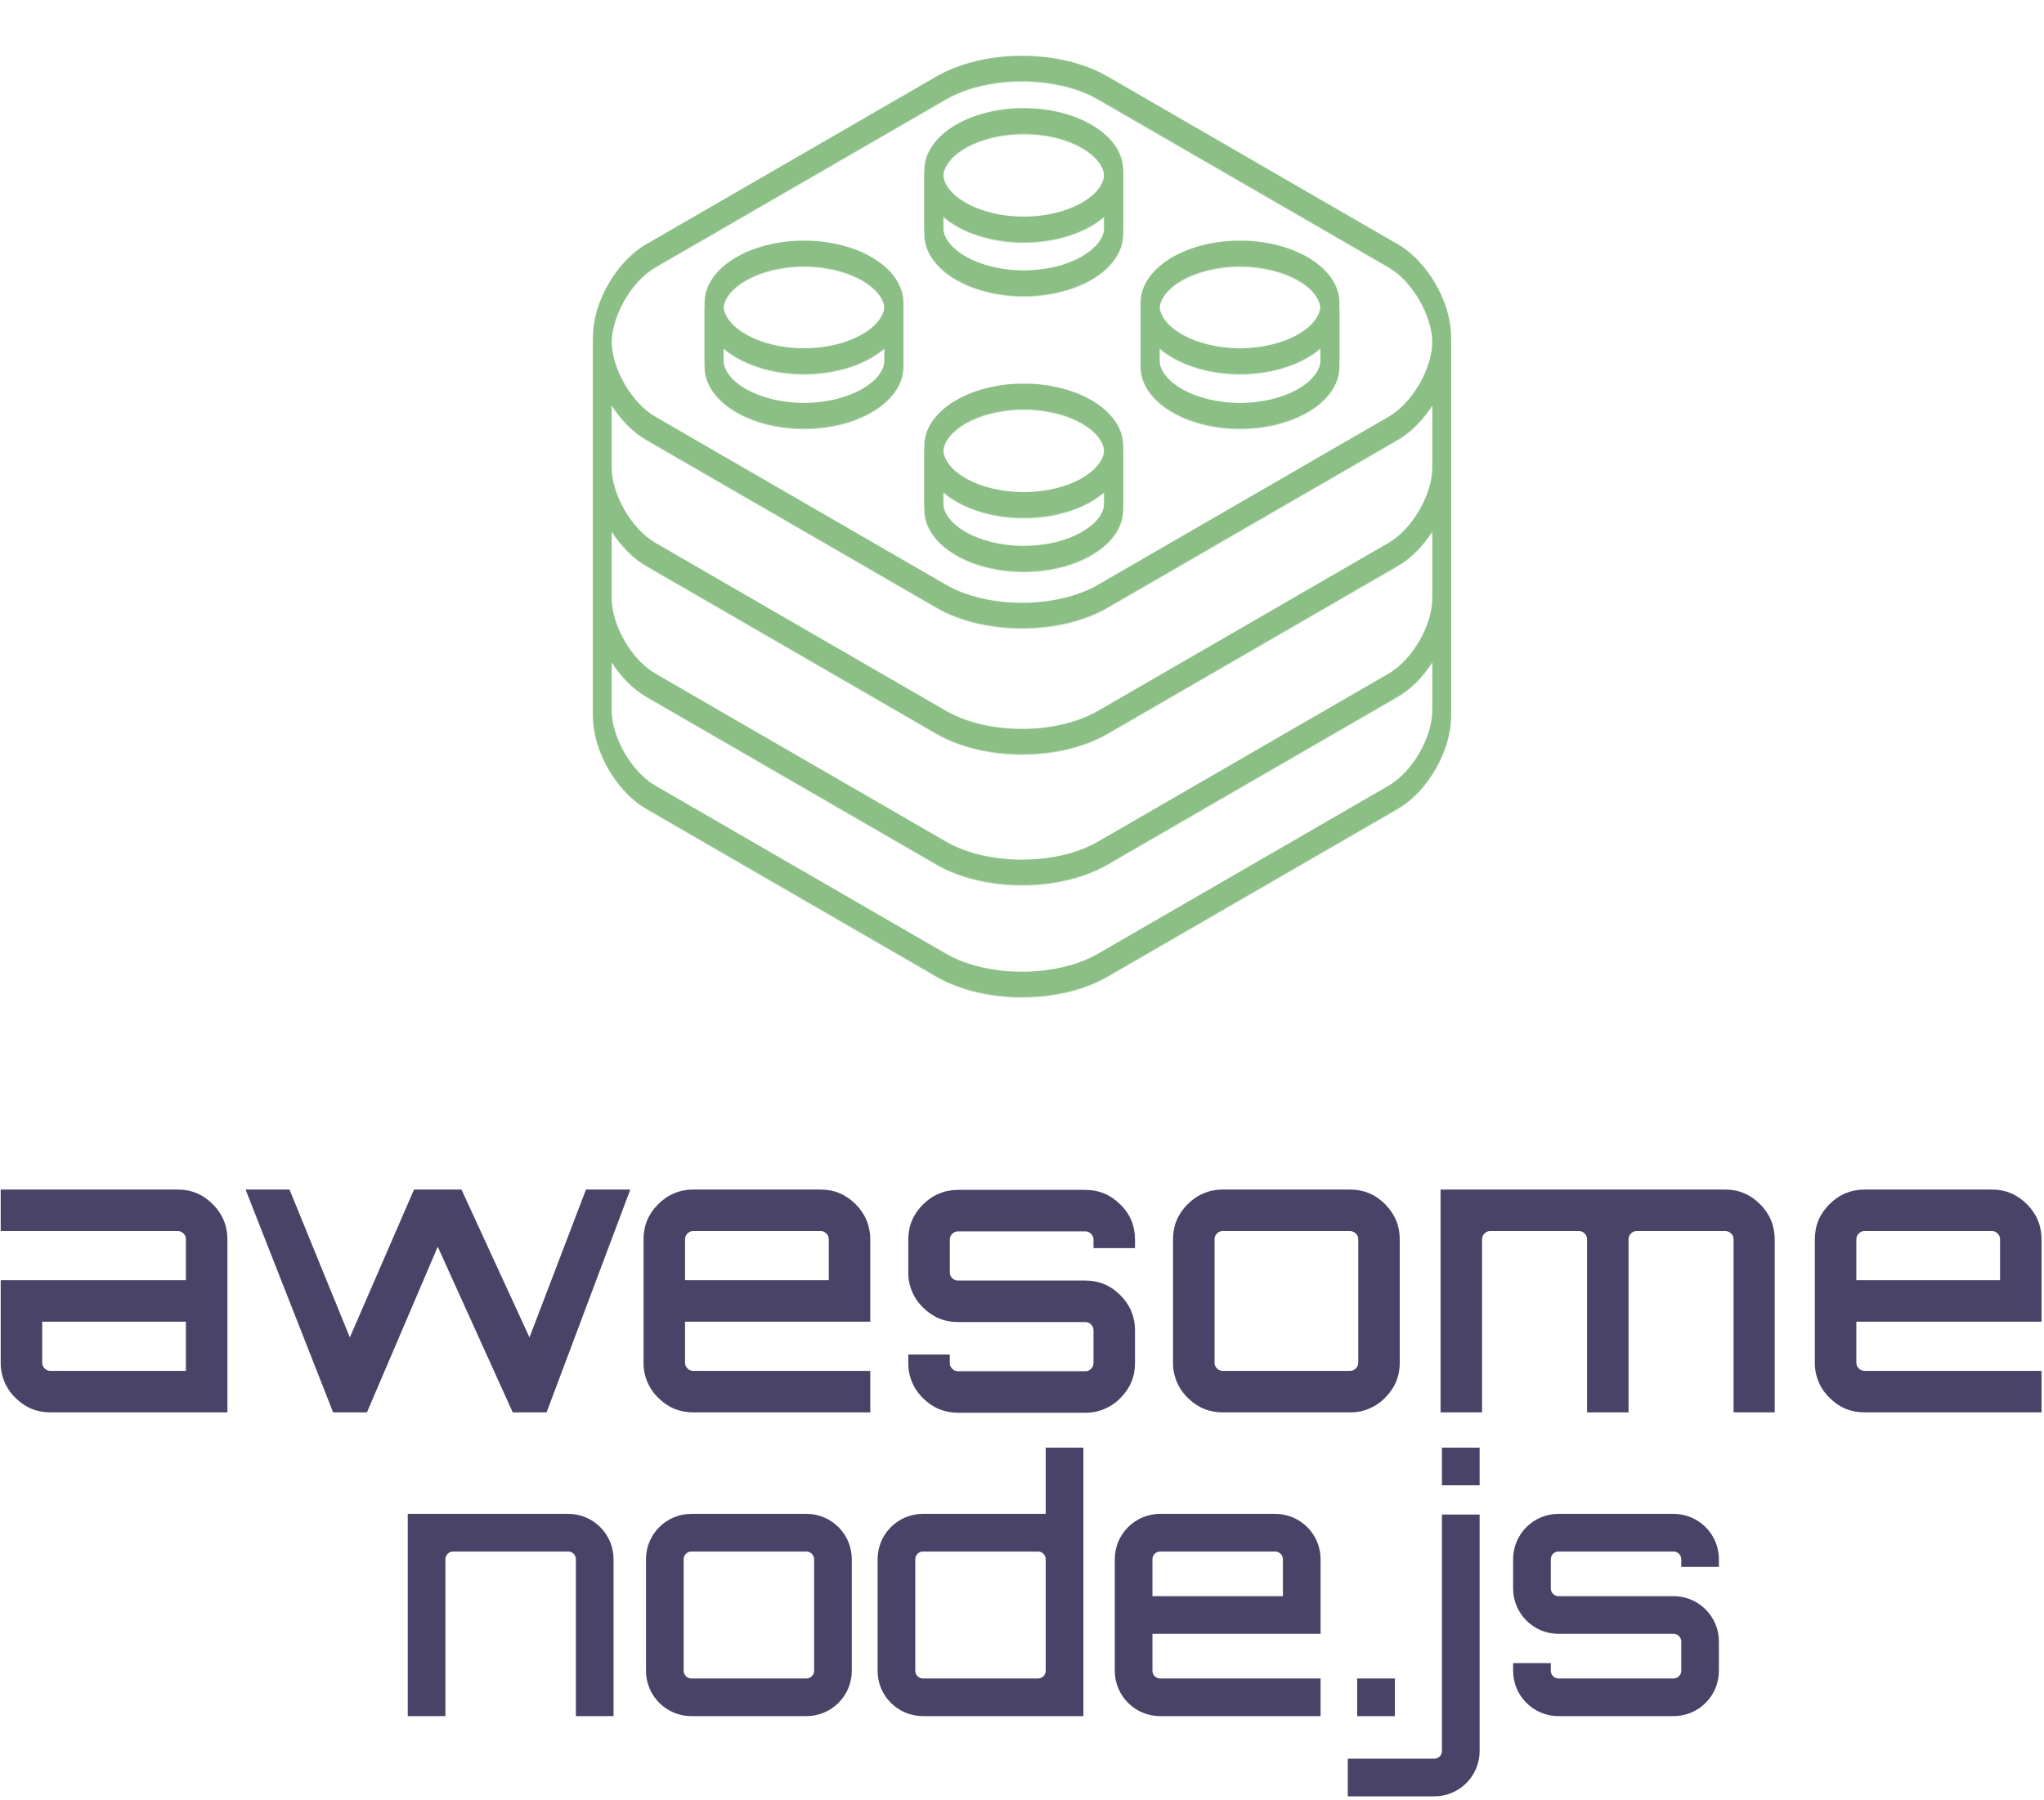
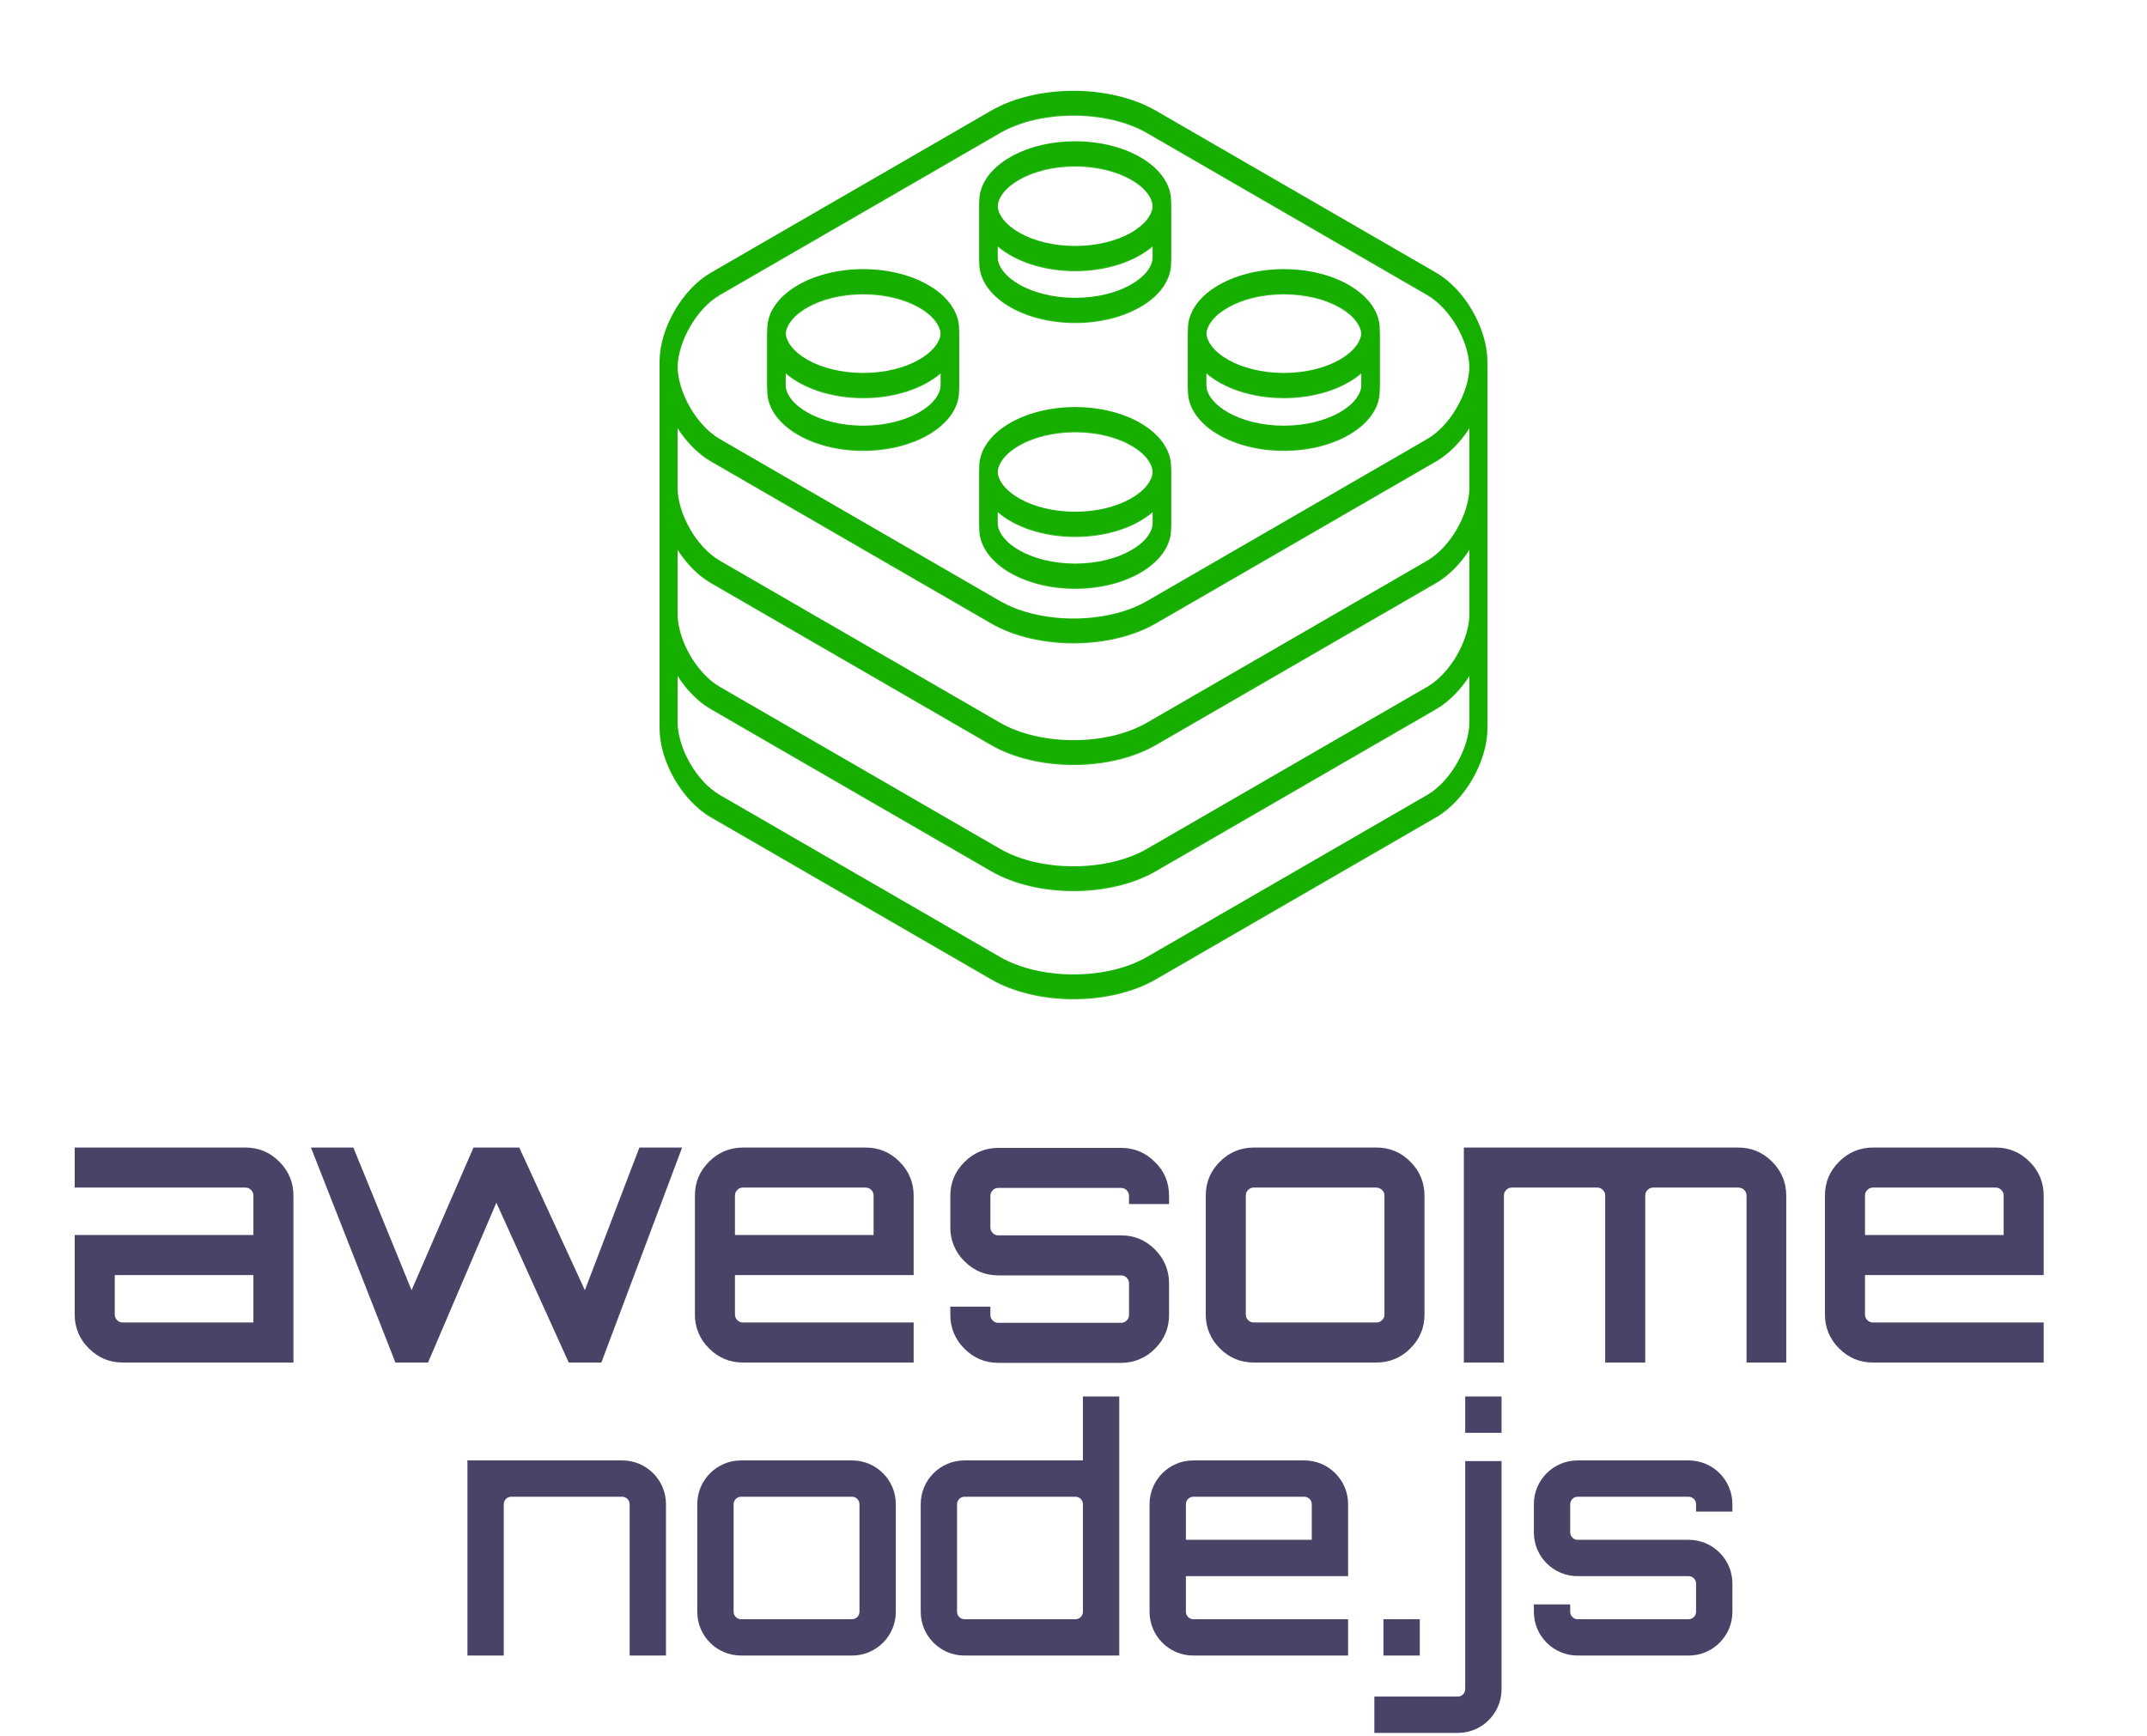
- <svg xmlns="http://www.w3.org/2000/svg" width="586px" height="516px" viewBox="0 0 586 516" version="1.1">
+ <svg xmlns="http://www.w3.org/2000/svg" width="638px" height="516px" viewBox="0 0 638 516" version="1.1">
  <defs>
    <filter id="filter-1">
-       <feColorMatrix in="SourceGraphic" type="matrix" values="0 0 0 0 0.263 0 0 0 0 0.522 0 0 0 0 0.239 0 0 0 1 0" />
+       <feColorMatrix in="SourceGraphic" type="matrix" values="0 0 0 0 0.008 0 0 0 0 0.431 0 0 0 0 0 0 0 0 1 0" />
    </filter>
    <filter x="-1.6%" y="-1.5%" width="103.3%" height="103.0%" filterUnits="objectBoundingBox" id="filter-2">
      <feOffset dx="0" dy="2" in="SourceAlpha" result="shadowOffsetOuter1" />
-       <feColorMatrix values="0 0 0 0 0.263   0 0 0 0 0.522   0 0 0 0 0.239  0 0 0 1 0" type="matrix" in="shadowOffsetOuter1" result="shadowMatrixOuter1" />
+       <feColorMatrix values="0 0 0 0 0.008   0 0 0 0 0.431   0 0 0 0 0  0 0 0 1 0" type="matrix" in="shadowOffsetOuter1" result="shadowMatrixOuter1" />
      <feMerge>
        <feMergeNode in="shadowMatrixOuter1" />
        <feMergeNode in="SourceGraphic" />
      </feMerge>
    </filter>
  </defs>
  <g id="页面-1" stroke="none" stroke-width="1" fill="none" fill-rule="evenodd">
-     <g id="logo" transform="translate(0, 341)" fill="#494368" fill-rule="nonzero">
+     <g id="logo" transform="translate(22, 341)" fill="#494368" fill-rule="nonzero">
      <path d="M50.9,0.1 C54.9,0.1 58.2,1.5 61,4.3 C63.8,7.1 65.2,10.5 65.2,14.4 L65.2,64 L14.5,64 C10.5,64 7.2,62.6 4.4,59.8 C1.669,57.156 0.149,53.501 0.2,49.7 L0.2,26.1 L53.3,26.1 L53.3,14.4 C53.3,13.7 53.1,13.2 52.6,12.7 C52.1,12.2 51.6,12 50.9,12 L0.2,12 L0.2,0.1 L50.9,0.1 Z M53.3,52.1 L53.3,38 L12.1,38 L12.1,49.7 C12.1,50.4 12.3,50.9 12.8,51.4 C13.3,51.9 13.8,52.1 14.5,52.1 L53.3,52.1 L53.3,52.1 Z M168,0.1 L180.7,0.1 L156.7,64 L147,64 L125.5,16.5 L105.2,64 L105,63.9 L105.1,64 L95.5,64 L70.4,0.1 L83,0.1 L100.3,42.5 L118.7,0.1 L132.3,0.1 L151.8,42.5 L168,0.1 Z M235.2,0.1 C239.2,0.1 242.5,1.5 245.3,4.3 C248.1,7.1 249.5,10.5 249.5,14.4 L249.5,38 L196.4,38 L196.4,49.7 C196.4,50.4 196.6,50.9 197.1,51.4 C197.6,51.9 198.1,52.1 198.8,52.1 L249.5,52.1 L249.5,64 L198.8,64 C194.8,64 191.5,62.6 188.7,59.8 C185.969,57.156 184.449,53.501 184.5,49.7 L184.5,14.4 C184.5,10.4 185.9,7.1 188.7,4.3 C191.5,1.5 194.9,0.1 198.8,0.1 L235.2,0.1 L235.2,0.1 Z M196.4,26.1 L237.6,26.1 L237.6,14.4 C237.6,13.7 237.4,13.2 236.9,12.7 C236.4,12.2 235.9,12 235.2,12 L198.8,12 C198.1,12 197.6,12.2 197.1,12.7 C196.6,13.2 196.4,13.7 196.4,14.4 L196.4,26.1 L196.4,26.1 Z M325.4,14.5 L325.4,16.9 L313.5,16.9 L313.5,14.5 C313.5,13.8 313.3,13.3 312.8,12.8 C312.3,12.3 311.8,12.1 311.1,12.1 L274.7,12.1 C274,12.1 273.5,12.3 273,12.8 C272.5,13.3 272.3,13.8 272.3,14.5 L272.3,23.8 C272.3,24.5 272.5,25 273,25.5 C273.5,26 274,26.2 274.7,26.2 L311.1,26.2 C315.1,26.2 318.4,27.6 321.2,30.4 C324,33.2 325.4,36.6 325.4,40.5 L325.4,49.8 C325.4,53.8 324,57.1 321.2,59.9 C318.556,62.631 314.901,64.151 311.1,64.1 L274.7,64.1 C270.7,64.1 267.4,62.7 264.6,59.9 C261.869,57.256 260.349,53.601 260.4,49.8 L260.4,47.4 L272.3,47.4 L272.3,49.8 C272.3,50.5 272.5,51 273,51.5 C273.5,52 274,52.2 274.7,52.2 L311.1,52.2 C311.8,52.2 312.3,52 312.8,51.5 C313.3,51 313.5,50.5 313.5,49.8 L313.5,40.5 C313.5,39.8 313.3,39.3 312.8,38.8 C312.3,38.3 311.8,38.1 311.1,38.1 L274.7,38.1 C270.7,38.1 267.4,36.7 264.6,33.9 C261.869,31.256 260.349,27.601 260.4,23.8 L260.4,14.5 C260.4,10.5 261.8,7.2 264.6,4.4 C267.4,1.6 270.8,0.2 274.7,0.2 L311.1,0.2 C315.1,0.2 318.4,1.6 321.2,4.4 C324,7.1 325.4,10.5 325.4,14.5 L325.4,14.5 Z M350.6,0.1 L387,0.1 C391,0.1 394.3,1.5 397.1,4.3 C399.9,7.1 401.3,10.5 401.3,14.4 L401.3,49.7 C401.3,53.7 399.9,57 397.1,59.8 C394.456,62.531 390.801,64.051 387,64 L350.6,64 C346.6,64 343.3,62.6 340.5,59.8 C337.769,57.156 336.249,53.501 336.3,49.7 L336.3,14.4 C336.3,10.4 337.7,7.1 340.5,4.3 C343.3,1.5 346.7,0.1 350.6,0.1 L350.6,0.1 Z M387,12 L350.6,12 C349.9,12 349.4,12.2 348.9,12.7 C348.4,13.2 348.2,13.7 348.2,14.4 L348.2,49.7 C348.2,50.4 348.4,50.9 348.9,51.4 C349.4,51.9 349.9,52.1 350.6,52.1 L387,52.1 C387.7,52.1 388.2,51.9 388.7,51.4 C389.2,50.9 389.4,50.4 389.4,49.7 L389.4,14.4 C389.4,13.7 389.2,13.2 388.7,12.7 C388.2,12.3 387.7,12 387,12 Z M494.5,0.1 C498.5,0.1 501.8,1.5 504.6,4.3 C507.4,7.1 508.8,10.5 508.8,14.4 L508.8,64 L497,64 L497,14.4 C497,13.7 496.8,13.2 496.3,12.7 C495.8,12.2 495.2,12 494.5,12 L469.3,12 C468.6,12 468.1,12.2 467.6,12.7 C467.1,13.2 466.9,13.7 466.9,14.4 L466.9,64 L455,64 L455,14.4 C455,13.7 454.8,13.2 454.3,12.7 C453.8,12.2 453.3,12 452.6,12 L427.3,12 C426.6,12 426.1,12.2 425.6,12.7 C425.1,13.2 424.9,13.7 424.9,14.4 L424.9,64 L413,64 L413,0.1 L494.5,0.1 Z M571,0.1 C575,0.1 578.3,1.5 581.1,4.3 C583.9,7.1 585.3,10.5 585.3,14.4 L585.3,38 L532.2,38 L532.2,49.7 C532.2,50.4 532.4,50.9 532.9,51.4 C533.4,51.9 533.9,52.1 534.6,52.1 L585.3,52.1 L585.3,64 L534.6,64 C530.6,64 527.3,62.6 524.5,59.8 C521.769,57.156 520.249,53.501 520.3,49.7 L520.3,14.4 C520.3,10.4 521.7,7.1 524.5,4.3 C527.3,1.5 530.7,0.1 534.6,0.1 L571,0.1 L571,0.1 Z M532.2,26.1 L573.4,26.1 L573.4,14.4 C573.4,13.7 573.2,13.2 572.7,12.7 C572.2,12.2 571.7,12 571,12 L534.6,12 C533.9,12 533.4,12.2 532.9,12.7 C532.4,13.2 532.2,13.7 532.2,14.4 L532.2,26.1 L532.2,26.1 Z" id="形状" />
      <g id="编组" transform="translate(116, 74)">
        <path d="M59.9,32.1 L59.9,77.1 L49.1,77.1 L49.1,32.1 C49.1,30.9 48.1,29.9 46.9,29.9 L13.9,29.9 C12.7,29.9 11.7,30.9 11.7,32.1 L11.7,77.1 L0.9,77.1 L0.9,19.1 L46.9,19.1 C54.08,19.1 59.9,24.92 59.9,32.1 L59.9,32.1 Z M115.2,19.1 C122.38,19.1 128.2,24.92 128.2,32.1 L128.2,64.1 C128.2,71.28 122.38,77.1 115.2,77.1 L82.2,77.1 C75.02,77.1 69.2,71.28 69.2,64.1 L69.2,32.1 C69.2,24.92 75.02,19.1 82.2,19.1 L115.2,19.1 L115.2,19.1 Z M82.2,29.9 C81,29.9 80,30.9 80,32.1 L80,64.1 C80,65.3 81,66.3 82.2,66.3 L115.2,66.3 C116.4,66.3 117.4,65.3 117.4,64.1 L117.4,32.1 C117.4,30.9 116.4,29.9 115.2,29.9 L82.2,29.9 Z M194.6,0.1 L194.6,77.1 L148.6,77.1 C141.42,77.1 135.6,71.28 135.6,64.1 L135.6,32.1 C135.6,24.92 141.42,19.1 148.6,19.1 L183.8,19.1 L183.8,0.1 L194.6,0.1 L194.6,0.1 Z M181.6,66.3 C182.8,66.3 183.8,65.3 183.8,64.1 L183.8,32.1 C183.8,30.9 182.8,29.9 181.6,29.9 L148.6,29.9 C147.4,29.9 146.4,30.9 146.4,32.1 L146.4,64.1 C146.4,65.3 147.4,66.3 148.6,66.3 L181.6,66.3 Z M262.6,32.1 L262.6,53.5 L214.4,53.5 L214.4,64.1 C214.4,65.3 215.4,66.3 216.6,66.3 L262.6,66.3 L262.6,77.1 L216.6,77.1 C209.42,77.1 203.6,71.28 203.6,64.1 L203.6,32.1 C203.6,24.92 209.42,19.1 216.6,19.1 L249.6,19.1 C256.78,19.1 262.6,24.92 262.6,32.1 L262.6,32.1 Z M251.8,42.7 L251.8,32.1 C251.8,30.9 250.8,29.9 249.6,29.9 L216.6,29.9 C215.4,29.9 214.4,30.9 214.4,32.1 L214.4,42.7 L251.8,42.7 Z M283.9,77.1 L273.1,77.1 L273.1,66.3 L283.9,66.3 L283.9,77.1 Z" id="形状" />
        <path d="M308.2,55.1 L308.2,87.1 C308.2,94.28 302.38,100.1 295.2,100.1 L270.4,100.1 L270.4,89.3 L295.2,89.3 C296.4,89.3 297.4,88.3 297.4,87.1 L297.4,19.3 L308.2,19.3 L308.2,55.1 L308.2,55.1 Z M308.2,0.1 L308.2,10.9 L297.4,10.9 L297.4,0.1 L308.2,0.1 Z M376.8,34.3 L366,34.3 L366,32.1 C366,30.9 365,29.9 363.8,29.9 L330.8,29.9 C329.6,29.9 328.6,30.9 328.6,32.1 L328.6,40.5 C328.6,41.7 329.6,42.7 330.8,42.7 L363.8,42.7 C370.98,42.7 376.8,48.52 376.8,55.7 L376.8,64.1 C376.8,71.28 370.98,77.1 363.8,77.1 L330.8,77.1 C323.62,77.1 317.8,71.28 317.8,64.1 L317.8,61.9 L328.6,61.9 L328.6,64.1 C328.6,65.3 329.6,66.3 330.8,66.3 L363.8,66.3 C365,66.3 366,65.3 366,64.1 L366,55.7 C366,54.5 365,53.5 363.8,53.5 L330.8,53.5 C323.62,53.5 317.8,47.68 317.8,40.5 L317.8,32.1 C317.8,24.92 323.62,19.1 330.8,19.1 L363.8,19.1 C367.248,19.1 370.554,20.47 372.992,22.908 C375.43,25.346 376.8,28.652 376.8,32.1 L376.8,34.3 L376.8,34.3 Z" id="形状" />
      </g>
    </g>
    <g filter="url(#filter-1)" id="lego">
-       <g filter="url(#filter-2)" transform="translate(170, 16)">
+       <g filter="url(#filter-2)" transform="translate(196, 27)">
        <path d="M240.652,81.726 C240.652,89.644 234.945,99.545 228.098,103.505 L144.827,151.661 C132.859,158.581 113.144,158.582 101.173,151.661 L17.902,103.505 C11.057,99.547 5.348,89.644 5.348,81.726 L5.348,80.483 C5.348,72.565 11.055,62.662 17.902,58.703 L101.173,10.548 C113.141,3.627 132.856,3.626 144.827,10.548 L228.098,58.703 C234.943,62.662 240.652,72.563 240.652,80.483 L240.652,81.726 Z M240.652,116.504 L240.652,117.882 C240.652,125.8 234.945,135.702 228.098,139.662 L144.827,187.817 C132.859,194.738 113.144,194.739 101.173,187.817 L17.902,139.662 C11.057,135.703 5.348,125.8 5.348,117.882 L5.348,116.504 L5.348,98.279 C7.995,102.403 11.432,105.949 15.228,108.144 L98.499,156.299 C112.125,164.179 133.877,164.177 147.501,156.299 L230.772,108.144 C234.568,105.949 238.005,102.403 240.652,98.279 L240.652,116.504 Z M240.652,154 L240.652,155.378 C240.652,163.296 234.945,173.198 228.098,177.158 L144.827,225.313 C132.859,232.234 113.144,232.235 101.173,225.313 L17.902,177.158 C11.057,173.199 5.348,163.296 5.348,155.378 L5.348,154 L5.348,134.435 C7.995,138.56 11.432,142.106 15.228,144.301 L98.499,192.456 C112.125,200.335 133.877,200.334 147.501,192.456 L230.772,144.301 C234.568,142.106 238.005,138.56 240.652,134.435 L240.652,154 Z M240.652,187.517 C240.652,195.435 234.945,205.337 228.098,209.297 L144.827,257.452 C132.859,264.373 113.144,264.374 101.173,257.452 L17.902,209.297 C11.057,205.338 5.348,195.435 5.348,187.517 L5.348,171.931 C7.995,176.056 11.432,179.602 15.228,181.796 L98.499,229.952 C112.125,237.831 133.877,237.83 147.501,229.952 L230.772,181.796 C234.568,179.602 238.005,176.056 240.652,171.931 L240.652,187.517 Z M245.995,80.348 C245.934,70.544 239.234,58.958 230.772,54.064 L147.501,5.909 C133.875,-1.97 112.123,-1.969 98.499,5.909 L15.228,54.064 C6.765,58.958 0.066,70.545 0.005,80.348 L0,80.348 L0,80.483 L0,81.726 L0,116.504 L0,117.882 L0,154 L0,155.378 L0,187.517 C0,197.349 6.728,209.02 15.228,213.936 L98.499,262.091 C112.125,269.97 133.877,269.969 147.501,262.091 L230.772,213.936 C239.274,209.02 246,197.348 246,187.517 L246,155.378 L246,154 L246,117.882 L246,116.504 L246,81.726 L246,80.483 L246,80.348 L245.995,80.348 Z" id="形状" fill="#000000" fill-rule="nonzero" />
        <path d="M83.571,70.846 L83.571,71.544 C83.571,77.651 73.624,83.859 60.501,83.859 C47.376,83.859 37.429,77.651 37.429,71.544 L37.429,70.846 L37.429,70.79 C37.429,64.684 47.376,58.475 60.501,58.475 C73.624,58.475 83.571,64.684 83.571,70.79 L83.571,70.846 Z M83.571,87.21 C83.571,93.318 73.624,99.527 60.501,99.527 C47.376,99.527 37.429,93.318 37.429,87.21 L37.429,81.958 C42.608,86.42 50.999,89.334 60.501,89.334 C70.001,89.334 78.394,86.42 83.571,81.958 L83.571,87.21 Z M60.501,53 C44.76,53 32,60.965 32,70.79 L32,70.846 L32,71.544 L32,87.21 C32,97.036 44.76,105 60.501,105 C76.24,105 89,97.036 89,87.21 L89,71.544 L89,70.846 L89,70.79 C89,60.965 76.24,53 60.501,53 L60.501,53 Z" id="形状" fill="#000000" fill-rule="nonzero" />
        <path d="M208.571,70.846 L208.571,71.544 C208.571,77.651 198.624,83.859 185.501,83.859 C172.376,83.859 162.429,77.651 162.429,71.544 L162.429,70.846 L162.429,70.79 C162.429,64.684 172.376,58.475 185.501,58.475 C198.624,58.475 208.571,64.684 208.571,70.79 L208.571,70.846 Z M208.571,87.21 C208.571,93.318 198.624,99.527 185.501,99.527 C172.376,99.527 162.429,93.318 162.429,87.21 L162.429,81.958 C167.608,86.42 175.999,89.334 185.501,89.334 C195.001,89.334 203.394,86.42 208.571,81.958 L208.571,87.21 Z M185.501,53 C169.76,53 157,60.965 157,70.79 L157,70.846 L157,71.544 L157,87.21 C157,97.036 169.76,105 185.501,105 C201.24,105 214,97.036 214,87.21 L214,71.544 L214,70.846 L214,70.79 C214,60.965 201.24,53 185.501,53 L185.501,53 Z" id="形状" fill="#000000" fill-rule="nonzero" />
        <path d="M146.571,33.097 L146.571,33.795 C146.571,39.902 136.624,46.11 123.501,46.11 C110.376,46.11 100.429,39.902 100.429,33.795 L100.429,33.097 L100.429,32.79 C100.429,26.682 110.376,20.473 123.501,20.473 C136.624,20.473 146.571,26.682 146.571,32.79 L146.571,33.097 Z M146.571,49.21 C146.571,55.316 136.624,61.525 123.501,61.525 C110.376,61.525 100.429,55.316 100.429,49.21 L100.429,44.209 C105.608,48.67 113.999,51.584 123.501,51.584 C133.001,51.584 141.394,48.67 146.571,44.209 L146.571,49.21 Z M123.501,15 C107.76,15 95,22.965 95,32.79 L95,33.097 L95,33.795 L95,49.21 C95,59.035 107.76,67 123.501,67 C139.24,67 152,59.035 152,49.21 L152,33.795 L152,33.097 L152,32.79 C152,22.965 139.24,15 123.501,15 L123.501,15 Z" id="形状" fill="#000000" fill-rule="nonzero" />
        <path d="M146.571,112.097 L146.571,112.795 C146.571,118.902 136.624,125.11 123.501,125.11 C110.376,125.11 100.429,118.902 100.429,112.795 L100.429,112.097 L100.429,111.79 C100.429,105.682 110.376,99.473 123.501,99.473 C136.624,99.473 146.571,105.682 146.571,111.79 L146.571,112.097 Z M146.571,128.21 C146.571,134.318 136.624,140.525 123.501,140.525 C110.376,140.525 100.429,134.318 100.429,128.21 L100.429,123.209 C105.608,127.67 113.999,130.584 123.501,130.584 C133.001,130.584 141.394,127.67 146.571,123.209 L146.571,128.21 Z M123.501,94 C107.76,94 95,101.965 95,111.79 L95,112.097 L95,112.795 L95,128.21 C95,138.035 107.76,146 123.501,146 C139.24,146 152,138.035 152,128.21 L152,112.795 L152,112.097 L152,111.79 C152,101.965 139.24,94 123.501,94 L123.501,94 Z" id="形状" fill="#000000" fill-rule="nonzero" />
      </g>
    </g>
  </g>
</svg>
